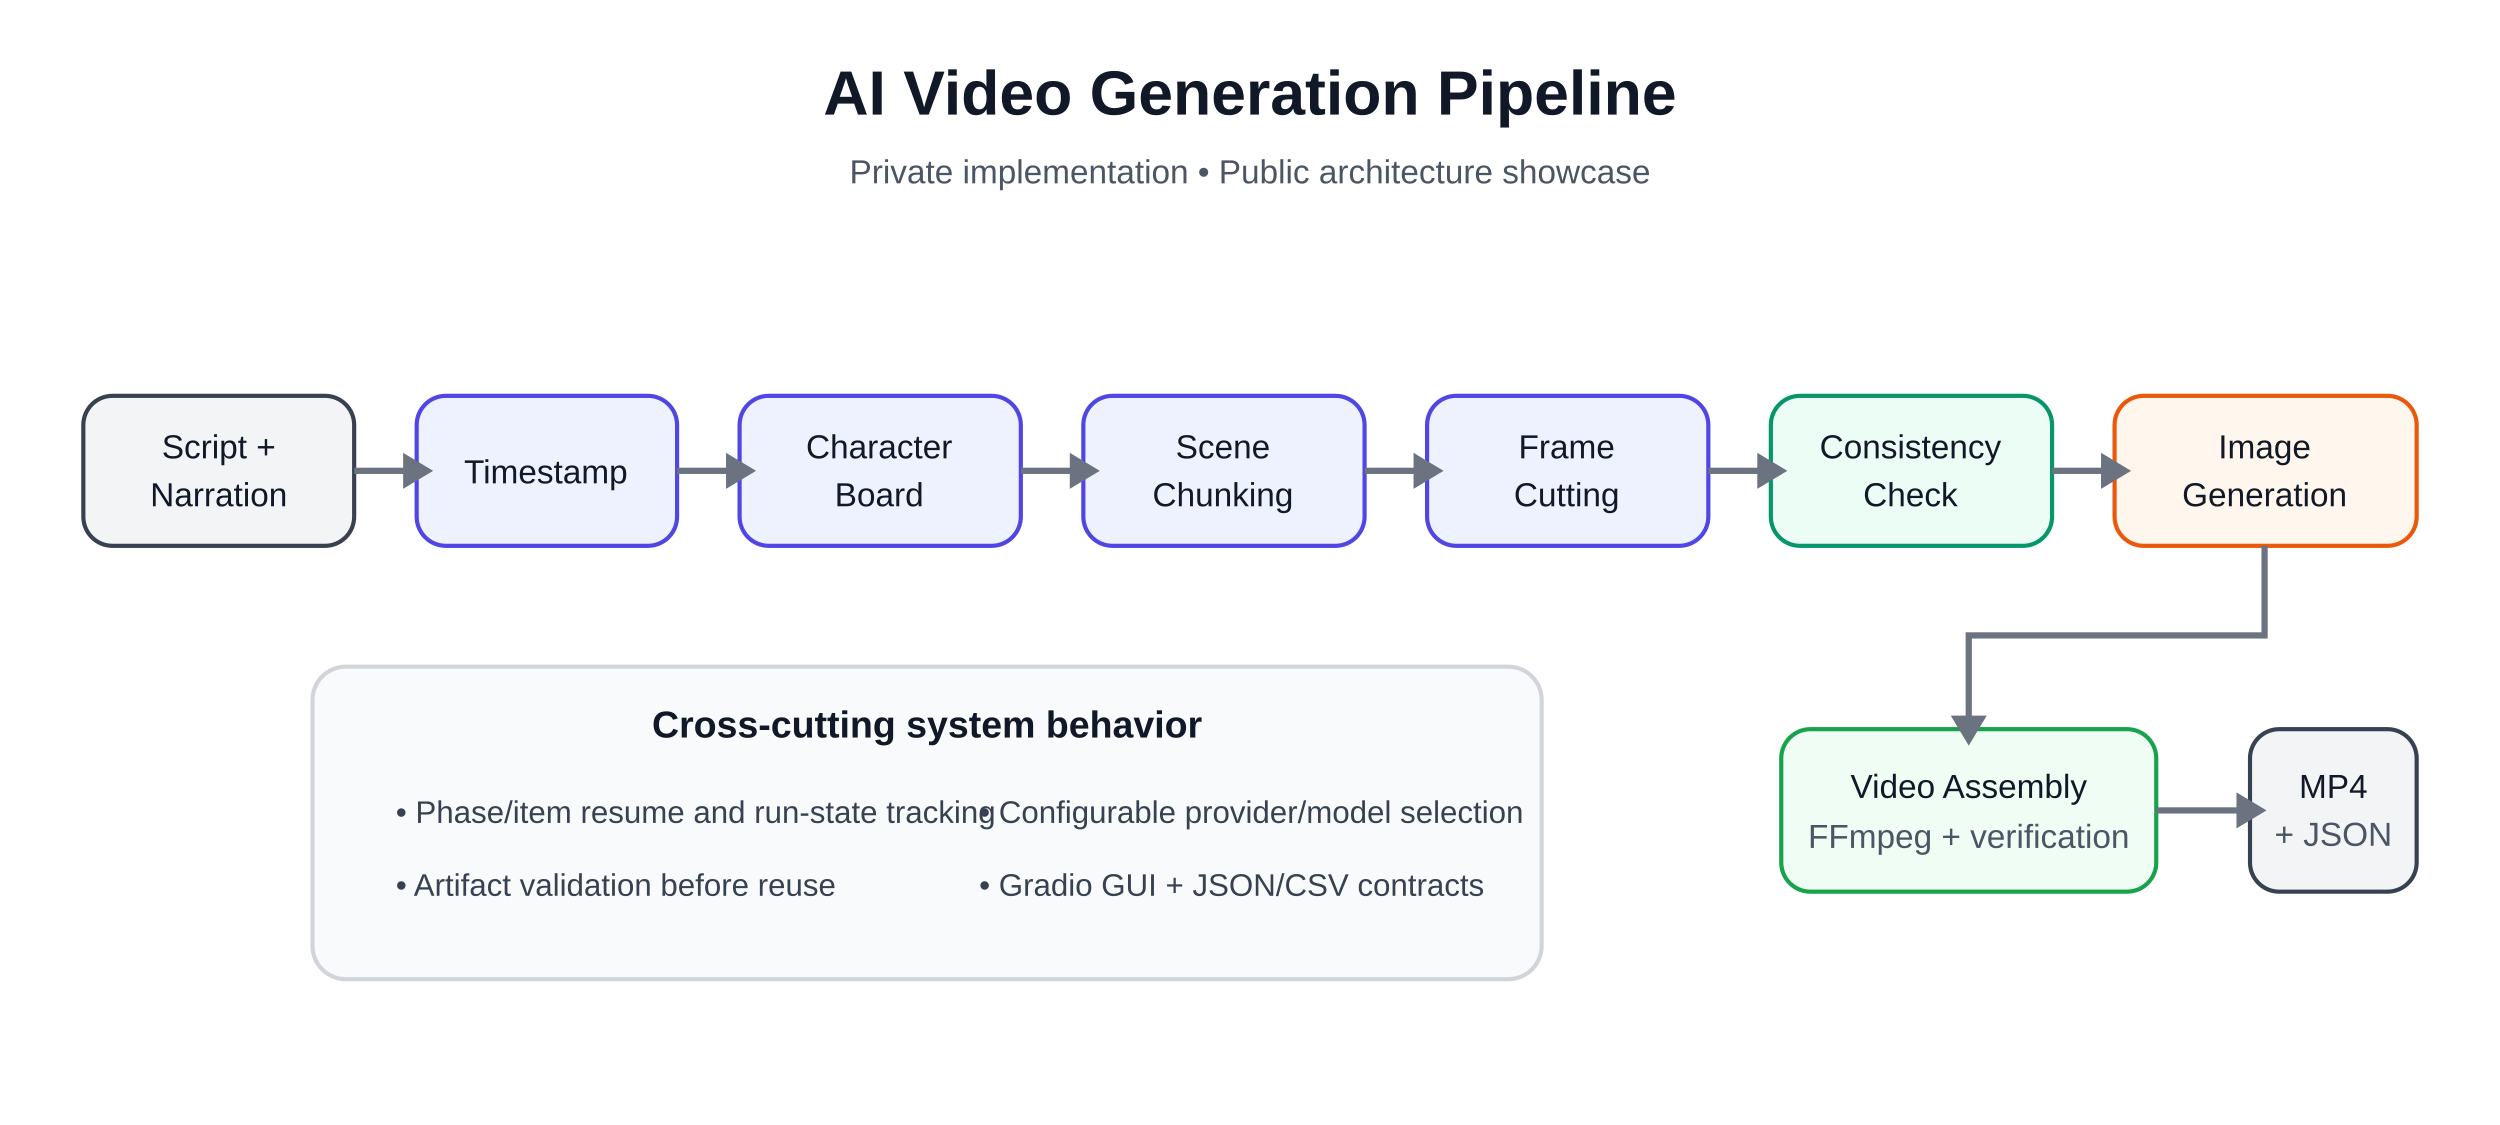
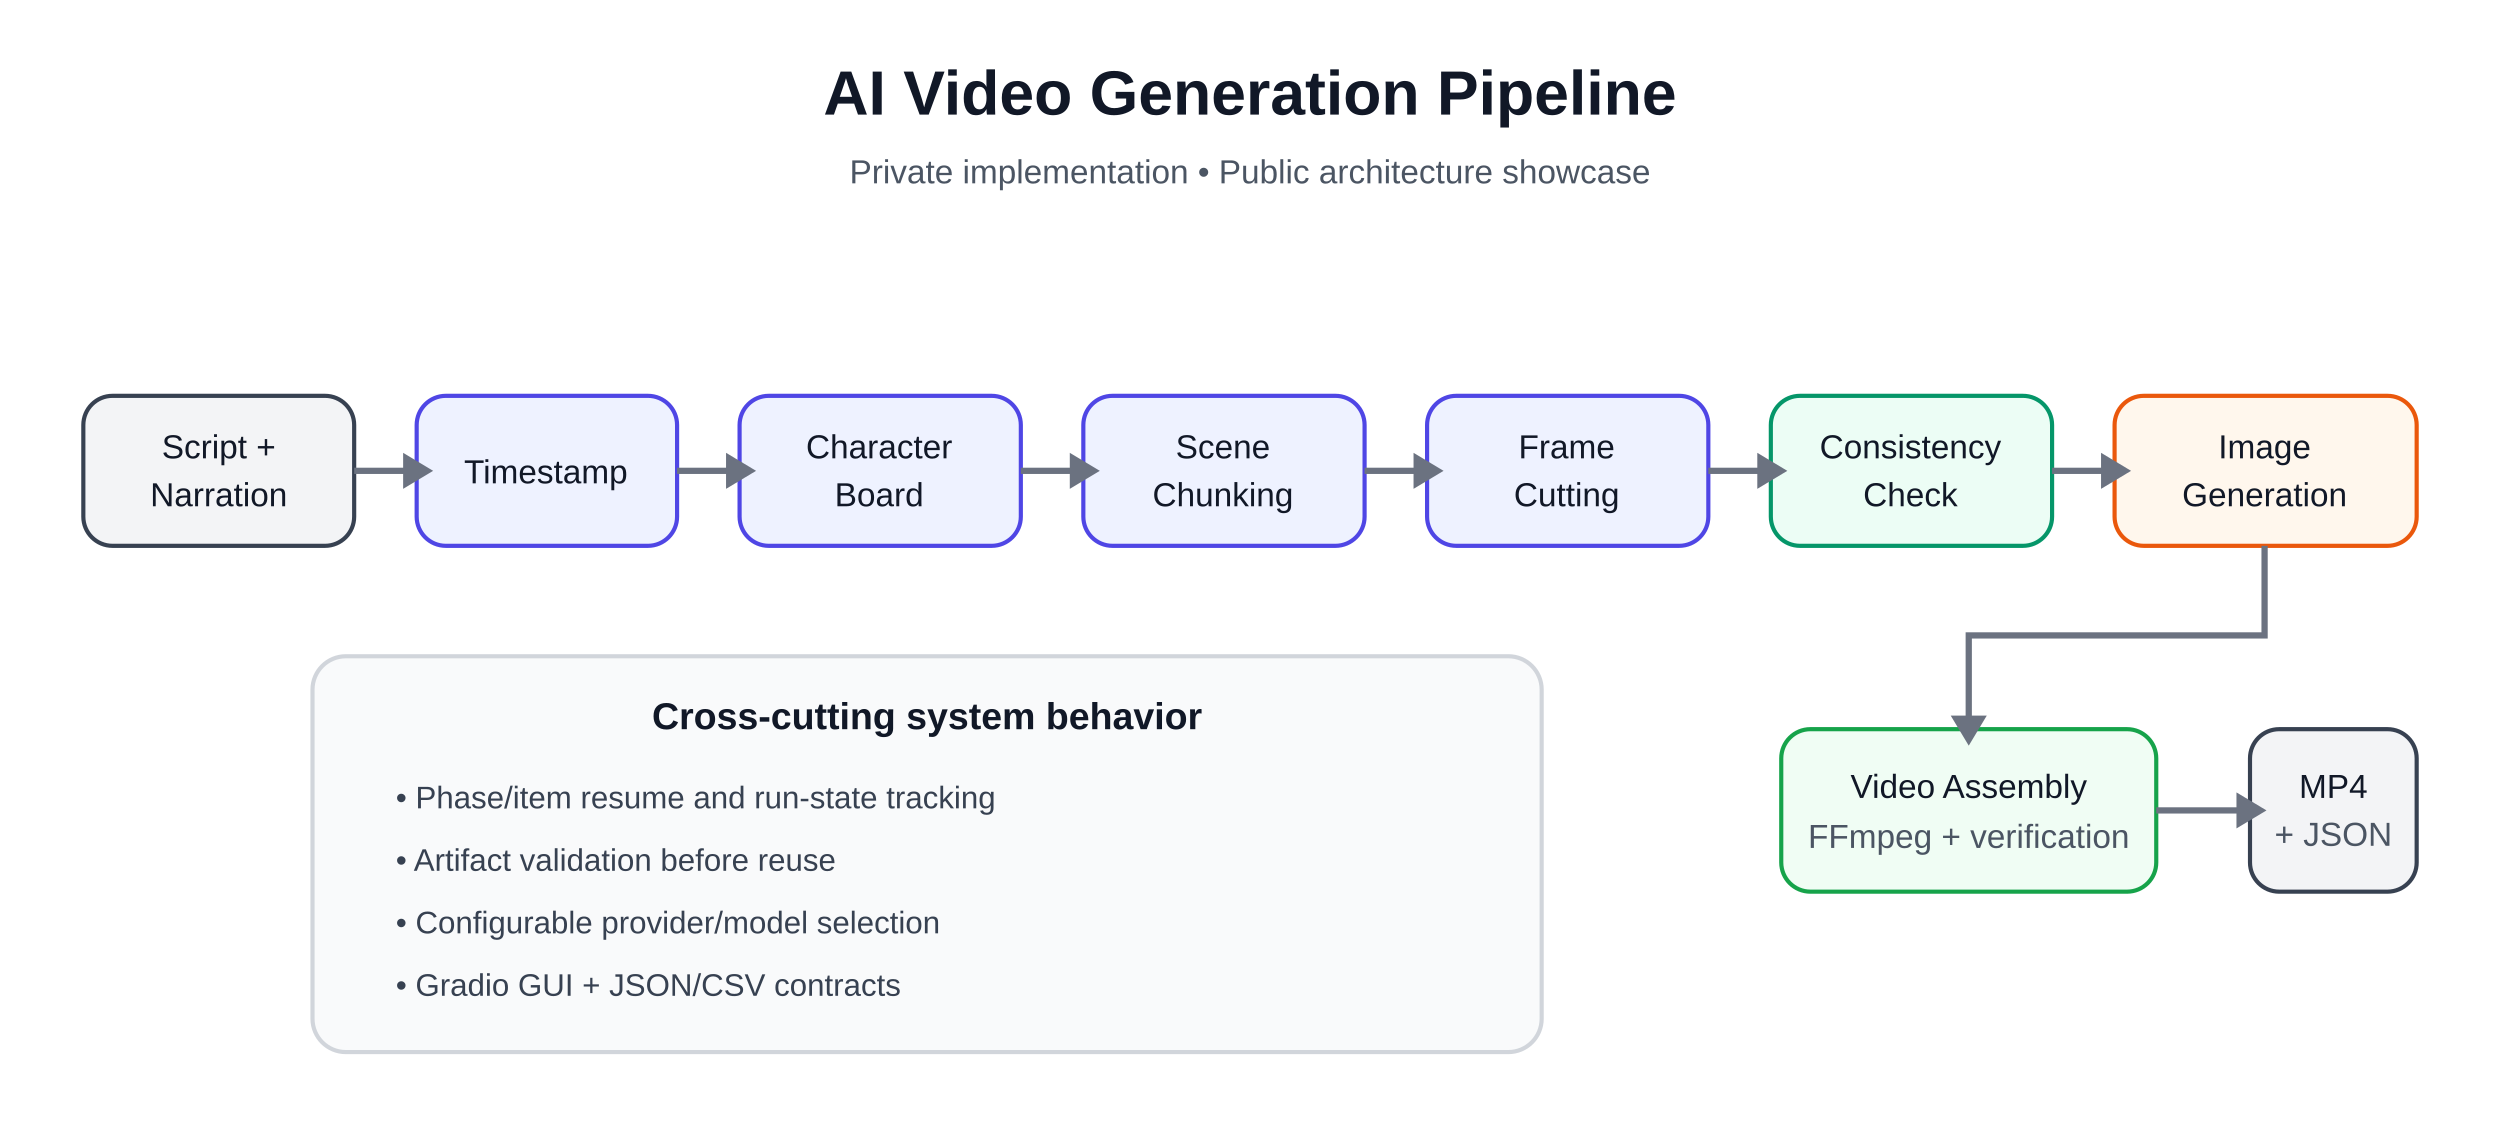
<svg xmlns="http://www.w3.org/2000/svg" width="1200" height="540" viewBox="0 0 1200 540">
  <rect width="1200" height="540" fill="#ffffff" />
  <text x="600" y="55" text-anchor="middle" font-family="Arial, sans-serif" font-size="30" font-weight="700" fill="#111827">AI Video Generation Pipeline</text>
  <text x="600" y="88" text-anchor="middle" font-family="Arial, sans-serif" font-size="16" fill="#4b5563">Private implementation • Public architecture showcase</text>
  <g font-family="Arial, sans-serif" font-size="16" text-anchor="middle">
    <rect x="40" y="190" width="130" height="72" rx="14" fill="#f3f4f6" stroke="#374151" stroke-width="2" />
    <text x="105" y="220" fill="#111827">Script +</text>
    <text x="105" y="243" fill="#111827">Narration</text>
    <rect x="200" y="190" width="125" height="72" rx="14" fill="#eef2ff" stroke="#4f46e5" stroke-width="2" />
    <text x="262" y="232" fill="#111827">Timestamp</text>
    <rect x="355" y="190" width="135" height="72" rx="14" fill="#eef2ff" stroke="#4f46e5" stroke-width="2" />
    <text x="422" y="220" fill="#111827">Character</text>
    <text x="422" y="243" fill="#111827">Board</text>
    <rect x="520" y="190" width="135" height="72" rx="14" fill="#eef2ff" stroke="#4f46e5" stroke-width="2" />
    <text x="587" y="220" fill="#111827">Scene</text>
    <text x="587" y="243" fill="#111827">Chunking</text>
    <rect x="685" y="190" width="135" height="72" rx="14" fill="#eef2ff" stroke="#4f46e5" stroke-width="2" />
    <text x="752" y="220" fill="#111827">Frame</text>
    <text x="752" y="243" fill="#111827">Cutting</text>
    <rect x="850" y="190" width="135" height="72" rx="14" fill="#ecfdf5" stroke="#059669" stroke-width="2" />
    <text x="917" y="220" fill="#111827">Consistency</text>
    <text x="917" y="243" fill="#111827">Check</text>
    <rect x="1015" y="190" width="145" height="72" rx="14" fill="#fff7ed" stroke="#ea580c" stroke-width="2" />
    <text x="1087" y="220" fill="#111827">Image</text>
    <text x="1087" y="243" fill="#111827">Generation</text>
    <rect x="855" y="350" width="180" height="78" rx="14" fill="#f0fdf4" stroke="#16a34a" stroke-width="2" />
    <text x="945" y="383" fill="#111827">Video Assembly</text>
    <text x="945" y="407" fill="#4b5563">FFmpeg + verification</text>
    <rect x="1080" y="350" width="80" height="78" rx="14" fill="#f3f4f6" stroke="#374151" stroke-width="2" />
    <text x="1120" y="383" fill="#111827">MP4</text>
    <text x="1120" y="406" fill="#4b5563">+ JSON</text>
  </g>
  <g stroke="#6b7280" stroke-width="3" fill="none">
    <line x1="170" y1="226" x2="200" y2="226" />
    <polygon points="195,220 205,226 195,232" fill="#6b7280" />
    <line x1="325" y1="226" x2="355" y2="226" />
    <polygon points="350,220 360,226 350,232" fill="#6b7280" />
    <line x1="490" y1="226" x2="520" y2="226" />
    <polygon points="515,220 525,226 515,232" fill="#6b7280" />
    <line x1="655" y1="226" x2="685" y2="226" />
    <polygon points="680,220 690,226 680,232" fill="#6b7280" />
    <line x1="820" y1="226" x2="850" y2="226" />
    <polygon points="845,220 855,226 845,232" fill="#6b7280" />
    <line x1="985" y1="226" x2="1015" y2="226" />
    <polygon points="1010,220 1020,226 1010,232" fill="#6b7280" />
    <path d="M1087 262 L1087 305 L945 305 L945 350" />
    <polygon points="939,345 945,355 951,345" fill="#6b7280" />
    <line x1="1035" y1="389" x2="1080" y2="389" />
    <polygon points="1075,383 1085,389 1075,395" fill="#6b7280" />
  </g>
-   <rect x="150" y="320" width="590" height="150" rx="16" fill="#f9fafb" stroke="#d1d5db" stroke-width="2" />
-   <text x="445" y="354" text-anchor="middle" font-family="Arial, sans-serif" font-size="18" font-weight="700" fill="#111827">Cross-cutting system behavior</text>
+   <rect x="150" y="315" width="590" height="190" rx="16" fill="#f9fafb" stroke="#d1d5db" stroke-width="2" />
+   <text x="445" y="350" text-anchor="middle" font-family="Arial, sans-serif" font-size="18" font-weight="700" fill="#111827">Cross-cutting system behavior</text>
  <g font-family="Arial, sans-serif" font-size="15" fill="#374151">
-     <text x="190" y="395">• Phase/item resume and run-state tracking</text>
-     <text x="190" y="430">• Artifact validation before reuse</text>
-     <text x="470" y="395">• Configurable provider/model selection</text>
-     <text x="470" y="430">• Gradio GUI + JSON/CSV contracts</text>
+     <text x="190" y="388">• Phase/item resume and run-state tracking</text>
+     <text x="190" y="418">• Artifact validation before reuse</text>
+     <text x="190" y="448">• Configurable provider/model selection</text>
+     <text x="190" y="478">• Gradio GUI + JSON/CSV contracts</text>
  </g>
</svg>
